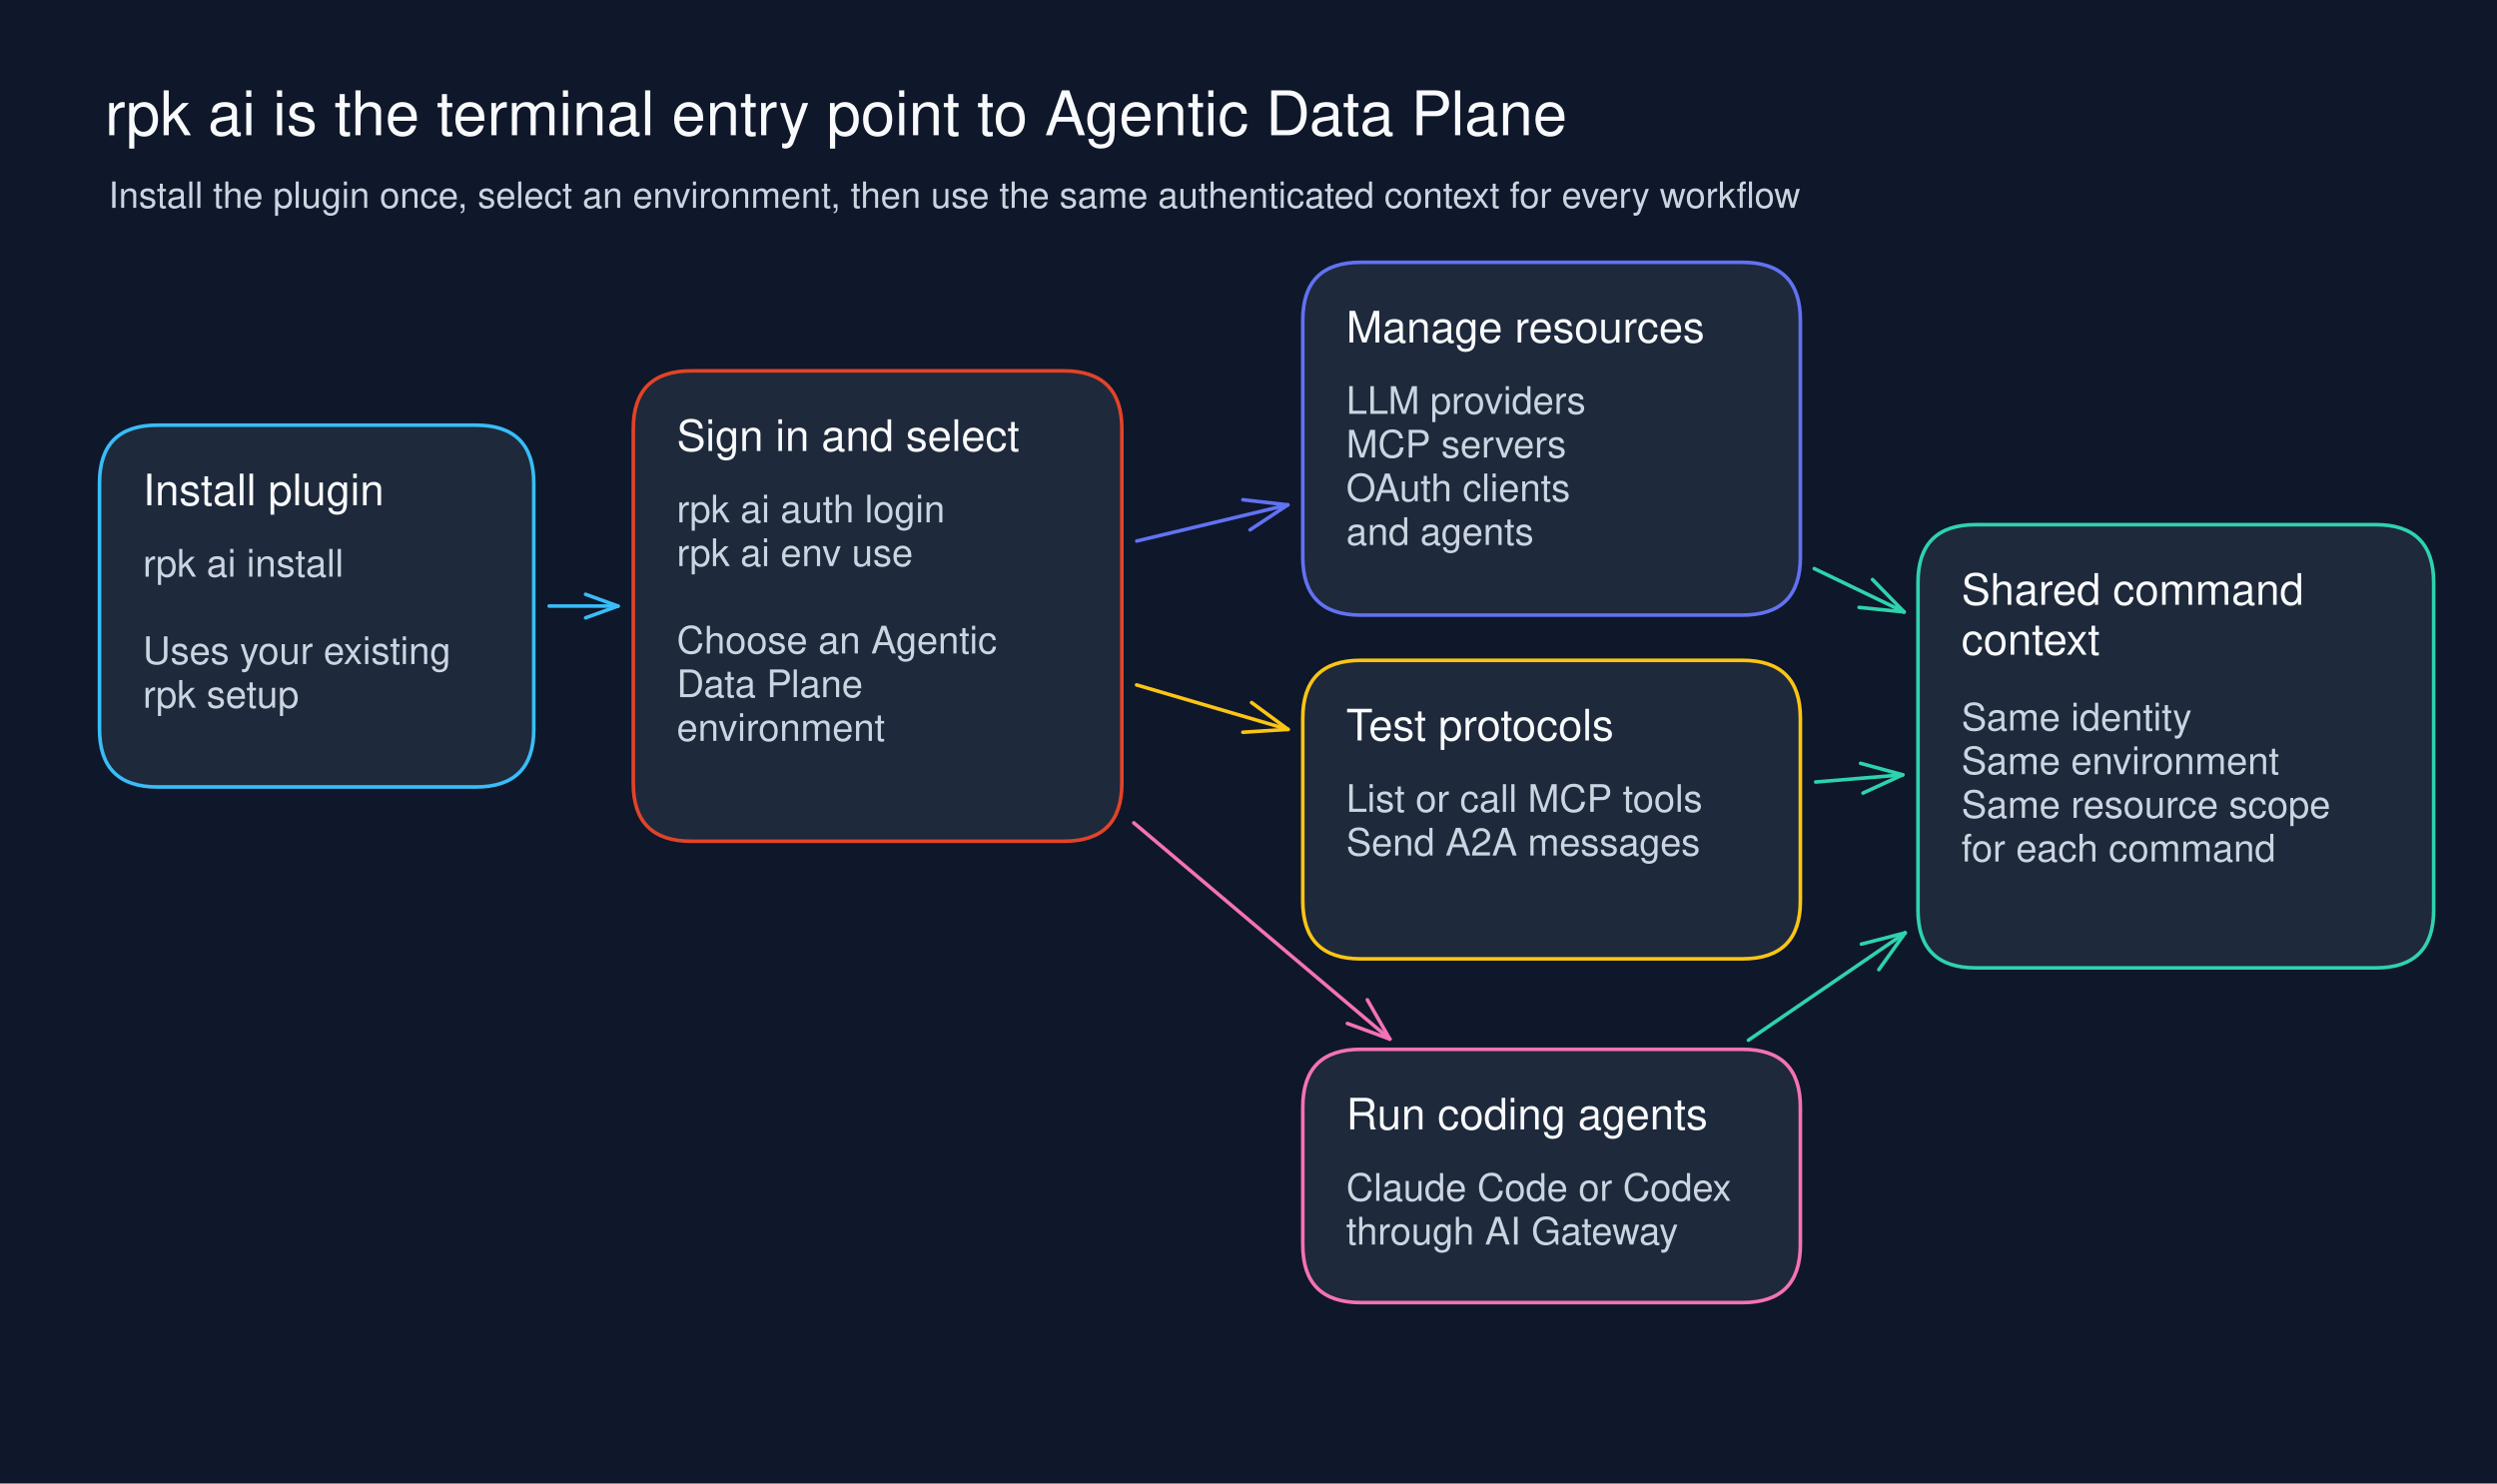
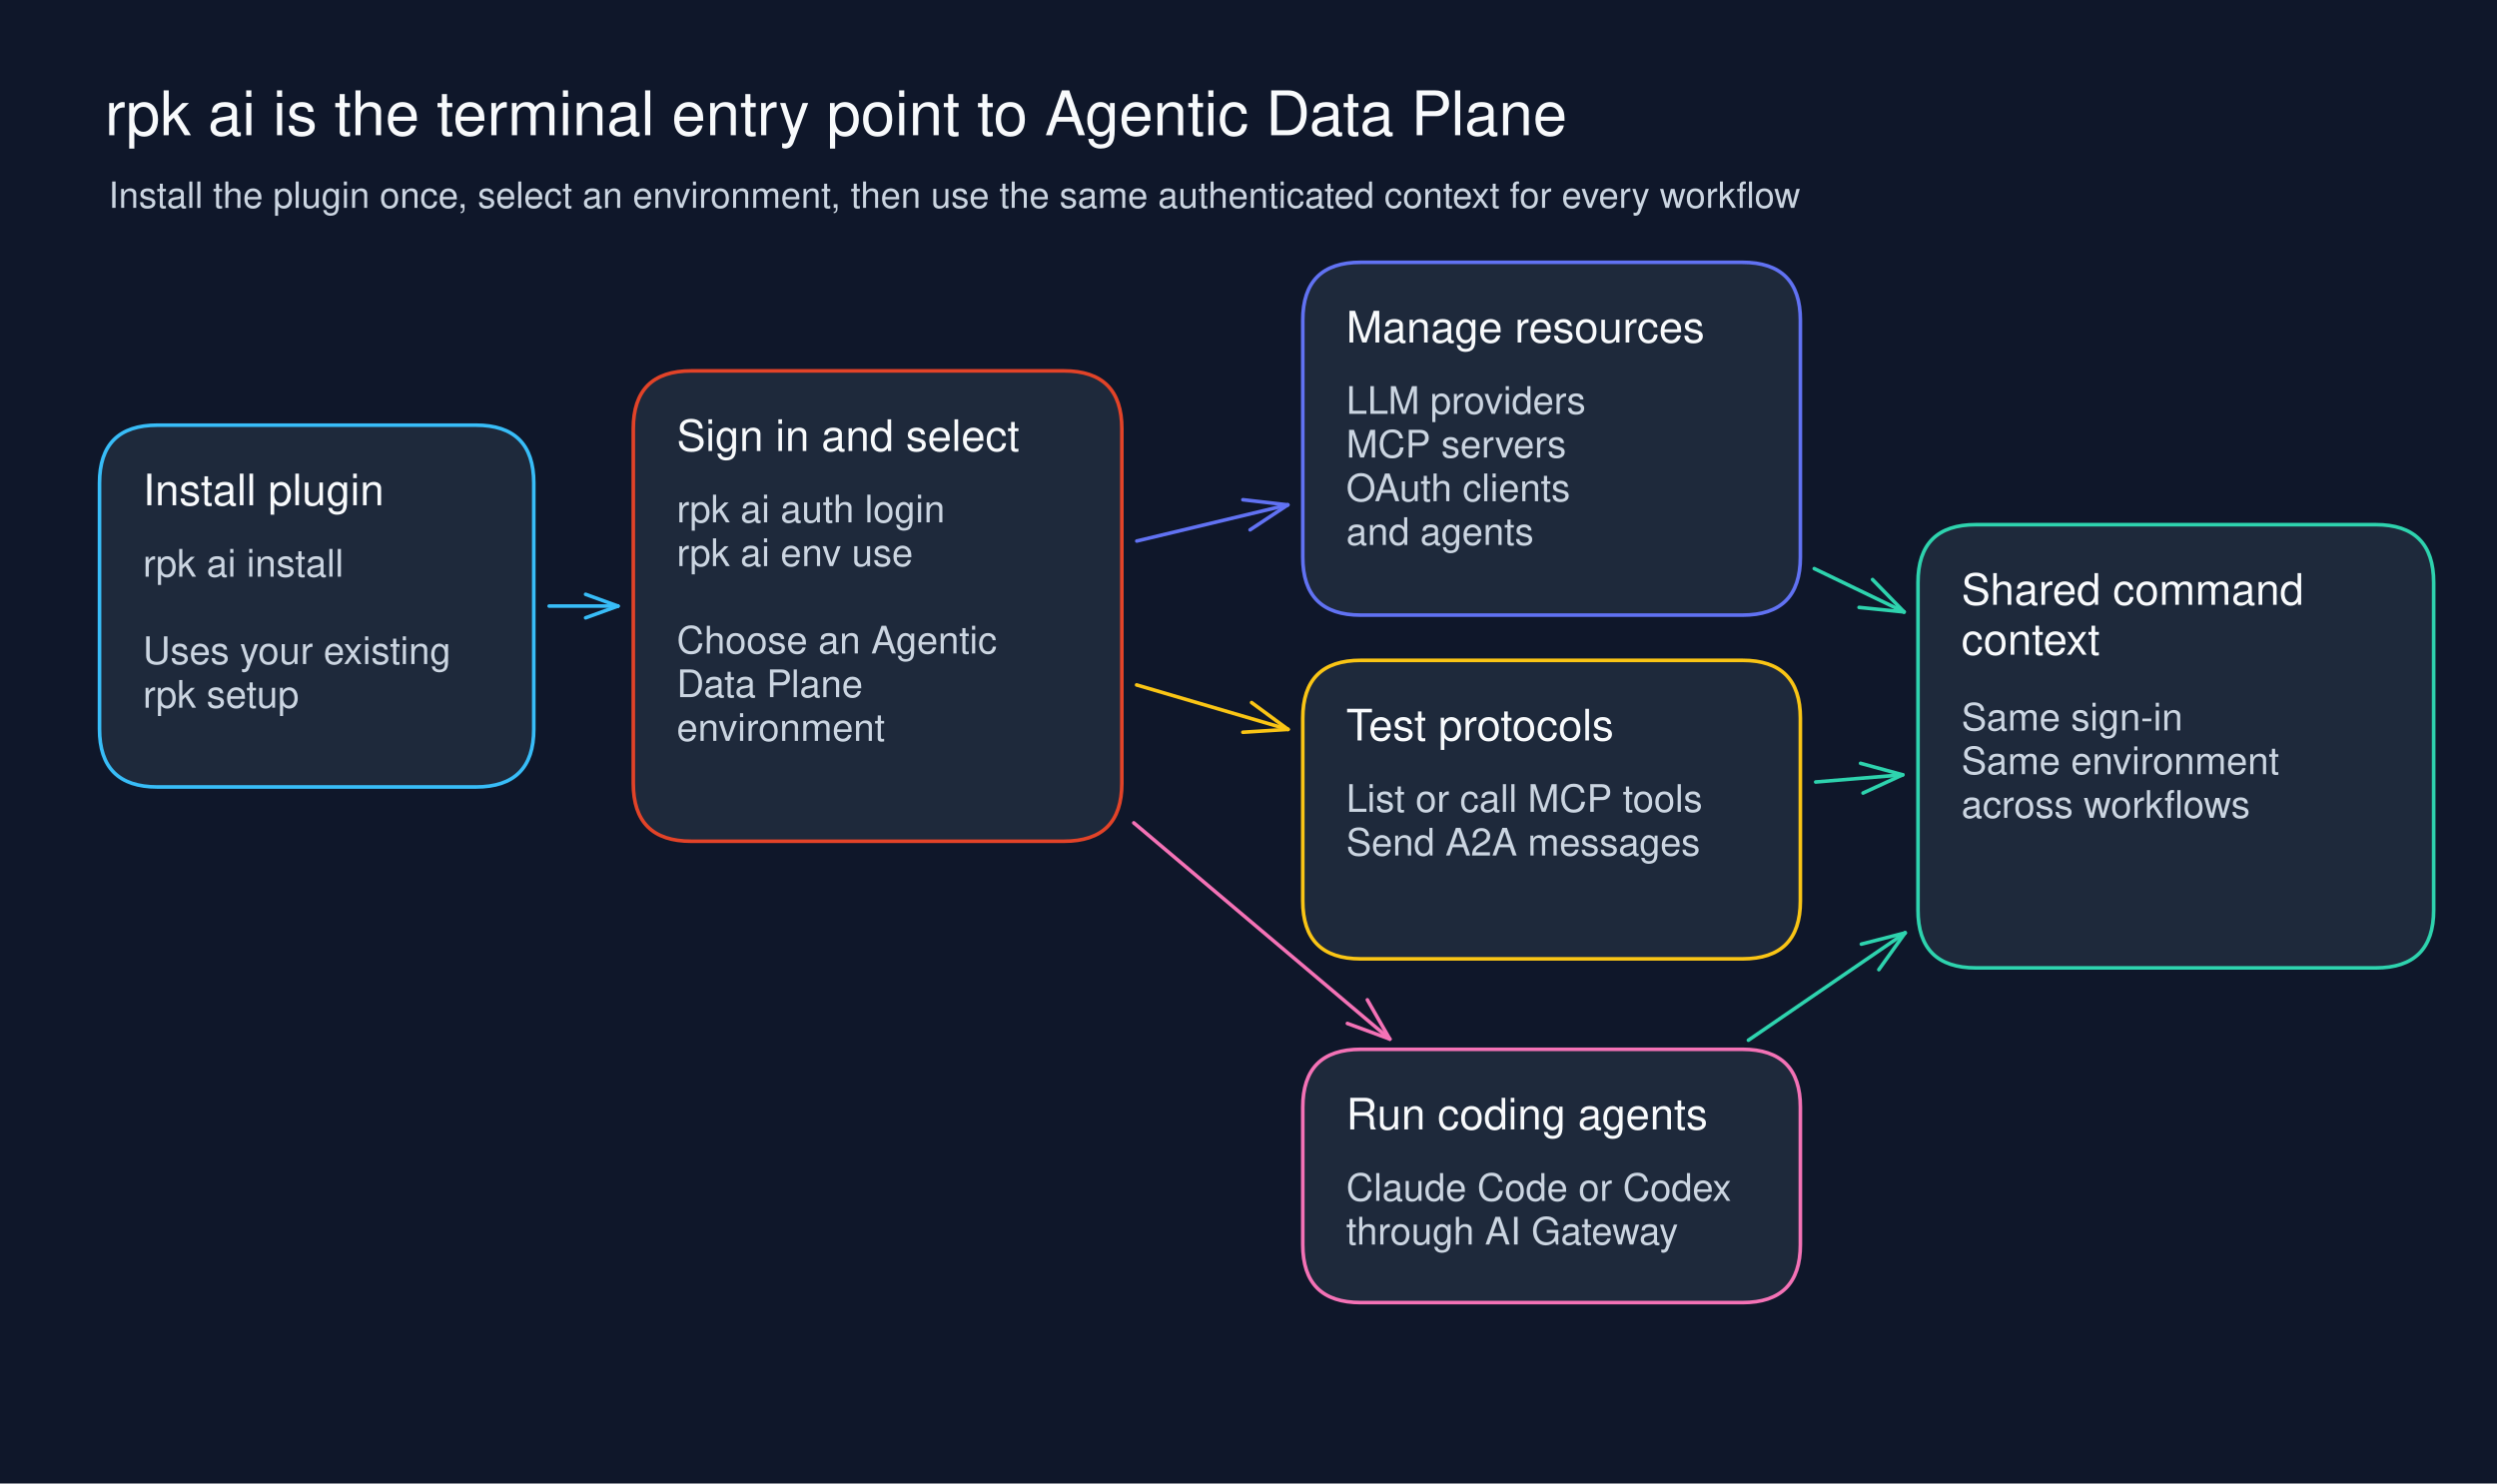
<svg xmlns="http://www.w3.org/2000/svg" version="1.1" viewBox="0 0 1380 820" width="1380" height="820">
  <defs>
    <style class="style-fonts">
      </style>
  </defs>
  <rect x="0" y="0" width="1380" height="820" fill="#0f172a" />
  <g stroke-linecap="round" transform="translate(10 10) rotate(0 680 400)">
-     <path d="M32 0 C336.76 0, 641.52 0, 1328 0 C1349.33 0, 1360 10.67, 1360 32 C1360 192.38, 1360 352.77, 1360 768 C1360 789.33, 1349.33 800, 1328 800 C1067.48 800, 806.96 800, 32 800 C10.67 800, 0 789.33, 0 768 C0 563.5, 0 359.01, 0 32 C0 10.67, 10.67 0, 32 0" stroke="none" stroke-width="0" fill="#0f172a" />
-     <path d="M32 0 C335.02 0, 638.04 0, 1328 0 M32 0 C531.08 0, 1030.15 0, 1328 0 M1328 0 C1349.33 0, 1360 10.67, 1360 32 M1328 0 C1349.33 0, 1360 10.67, 1360 32 M1360 32 C1360 222.14, 1360 412.27, 1360 768 M1360 32 C1360 282.76, 1360 533.52, 1360 768 M1360 768 C1360 789.33, 1349.33 800, 1328 800 M1360 768 C1360 789.33, 1349.33 800, 1328 800 M1328 800 C1019.44 800, 710.87 800, 32 800 M1328 800 C973.02 800, 618.04 800, 32 800 M32 800 C10.67 800, 0 789.33, 0 768 M32 800 C10.67 800, 0 789.33, 0 768 M0 768 C0 517.46, 0 266.93, 0 32 M0 768 C0 523.59, 0 279.18, 0 32 M0 32 C0 10.67, 10.67 0, 32 0 M0 32 C0 10.67, 10.67 0, 32 0" stroke="#0f172a" stroke-width="1" fill="none" />
+     <path d="M32 0 C338.62 0, 645.24 0, 1328 0 C1349.33 0, 1360 10.67, 1360 32 C1360 221.14, 1360 410.28, 1360 768 C1360 789.33, 1349.33 800, 1328 800 C1052.75 800, 777.49 800, 32 800 C10.67 800, 0 789.33, 0 768 C0 554.34, 0 340.68, 0 32 C0 10.67, 10.67 0, 32 0" stroke="none" stroke-width="0" fill="#0f172a" />
+     <path d="M32 0 C391.57 0, 751.14 0, 1328 0 M32 0 C470.14 0, 908.28 0, 1328 0 M1328 0 C1349.33 0, 1360 10.67, 1360 32 M1328 0 C1349.33 0, 1360 10.67, 1360 32 M1360 32 C1360 282.48, 1360 532.96, 1360 768 M1360 32 C1360 205.14, 1360 378.29, 1360 768 M1360 768 C1360 789.33, 1349.33 800, 1328 800 M1360 768 C1360 789.33, 1349.33 800, 1328 800 M1328 800 C855.55 800, 383.09 800, 32 800 M1328 800 C856.84 800, 385.68 800, 32 800 M32 800 C10.67 800, 0 789.33, 0 768 M32 800 C10.67 800, 0 789.33, 0 768 M0 768 C0 597.48, 0 426.96, 0 32 M0 768 C0 561.87, 0 355.73, 0 32 M0 32 C0 10.67, 10.67 0, 32 0 M0 32 C0 10.67, 10.67 0, 32 0" stroke="#0f172a" stroke-width="1" fill="none" />
  </g>
  <g stroke-linecap="round" transform="translate(55 235) rotate(0 120 100)">
-     <path d="M32 0 C68.61 0, 105.23 0, 208 0 C229.33 0, 240 10.67, 240 32 C240 59.22, 240 86.44, 240 168 C240 189.33, 229.33 200, 208 200 C164.45 200, 120.9 200, 32 200 C10.67 200, 0 189.33, 0 168 C0 138.25, 0 108.49, 0 32 C0 10.67, 10.67 0, 32 0" stroke="none" stroke-width="0" fill="#1e293b" />
-     <path d="M32 0 C84.41 0, 136.83 0, 208 0 M32 0 C76.08 0, 120.17 0, 208 0 M208 0 C229.33 0, 240 10.67, 240 32 M208 0 C229.33 0, 240 10.67, 240 32 M240 32 C240 68.37, 240 104.74, 240 168 M240 32 C240 78.5, 240 125, 240 168 M240 168 C240 189.33, 229.33 200, 208 200 M240 168 C240 189.33, 229.33 200, 208 200 M208 200 C140.6 200, 73.21 200, 32 200 M208 200 C147.61 200, 87.22 200, 32 200 M32 200 C10.67 200, 0 189.33, 0 168 M32 200 C10.67 200, 0 189.33, 0 168 M0 168 C0 124.8, 0 81.6, 0 32 M0 168 C0 128.64, 0 89.27, 0 32 M0 32 C0 10.67, 10.67 0, 32 0 M0 32 C0 10.67, 10.67 0, 32 0" stroke="#38bdf8" stroke-width="2" fill="none" />
+     <path d="M32 0 C84.7 0, 137.39 0, 208 0 C229.33 0, 240 10.67, 240 32 C240 77.82, 240 123.63, 240 168 C240 189.33, 229.33 200, 208 200 C144.63 200, 81.27 200, 32 200 C10.67 200, 0 189.33, 0 168 C0 123.16, 0 78.32, 0 32 C0 10.67, 10.67 0, 32 0" stroke="none" stroke-width="0" fill="#1e293b" />
+     <path d="M32 0 C90.81 0, 149.61 0, 208 0 M32 0 C96.92 0, 161.83 0, 208 0 M208 0 C229.33 0, 240 10.67, 240 32 M208 0 C229.33 0, 240 10.67, 240 32 M240 32 C240 76.28, 240 120.56, 240 168 M240 32 C240 69.22, 240 106.45, 240 168 M240 168 C240 189.33, 229.33 200, 208 200 M240 168 C240 189.33, 229.33 200, 208 200 M208 200 C153.85 200, 99.71 200, 32 200 M208 200 C168.68 200, 129.37 200, 32 200 M32 200 C10.67 200, 0 189.33, 0 168 M32 200 C10.67 200, 0 189.33, 0 168 M0 168 C0 138.15, 0 108.3, 0 32 M0 168 C0 139.59, 0 111.19, 0 32 M0 32 C0 10.67, 10.67 0, 32 0 M0 32 C0 10.67, 10.67 0, 32 0" stroke="#38bdf8" stroke-width="2" fill="none" />
  </g>
  <g stroke-linecap="round" transform="translate(350 205) rotate(0 135 130)">
-     <path d="M32 0 C90.56 0, 149.13 0, 238 0 C259.33 0, 270 10.67, 270 32 C270 71.81, 270 111.63, 270 228 C270 249.33, 259.33 260, 238 260 C155.91 260, 73.82 260, 32 260 C10.67 260, 0 249.33, 0 228 C0 153.54, 0 79.08, 0 32 C0 10.67, 10.67 0, 32 0" stroke="none" stroke-width="0" fill="#1e293b" />
-     <path d="M32 0 C79.24 0, 126.49 0, 238 0 M32 0 C81.42 0, 130.85 0, 238 0 M238 0 C259.33 0, 270 10.67, 270 32 M238 0 C259.33 0, 270 10.67, 270 32 M270 32 C270 108.25, 270 184.51, 270 228 M270 32 C270 76.67, 270 121.34, 270 228 M270 228 C270 249.33, 259.33 260, 238 260 M270 228 C270 249.33, 259.33 260, 238 260 M238 260 C173.2 260, 108.39 260, 32 260 M238 260 C157.75 260, 77.5 260, 32 260 M32 260 C10.67 260, 0 249.33, 0 228 M32 260 C10.67 260, 0 249.33, 0 228 M0 228 C0 177.84, 0 127.68, 0 32 M0 228 C0 165.7, 0 103.4, 0 32 M0 32 C0 10.67, 10.67 0, 32 0 M0 32 C0 10.67, 10.67 0, 32 0" stroke="#e24328" stroke-width="2" fill="none" />
+     <path d="M32 0 C89.22 0, 146.43 0, 238 0 C259.33 0, 270 10.67, 270 32 C270 86.22, 270 140.43, 270 228 C270 249.33, 259.33 260, 238 260 C180 260, 122.01 260, 32 260 C10.67 260, 0 249.33, 0 228 C0 185.03, 0 142.05, 0 32 C0 10.67, 10.67 0, 32 0" stroke="none" stroke-width="0" fill="#1e293b" />
+     <path d="M32 0 C92.63 0, 153.25 0, 238 0 M32 0 C90.72 0, 149.43 0, 238 0 M238 0 C259.33 0, 270 10.67, 270 32 M238 0 C259.33 0, 270 10.67, 270 32 M270 32 C270 106.44, 270 180.88, 270 228 M270 32 C270 99.58, 270 167.16, 270 228 M270 228 C270 249.33, 259.33 260, 238 260 M270 228 C270 249.33, 259.33 260, 238 260 M238 260 C157 260, 76 260, 32 260 M238 260 C189.56 260, 141.12 260, 32 260 M32 260 C10.67 260, 0 249.33, 0 228 M32 260 C10.67 260, 0 249.33, 0 228 M0 228 C0 158.23, 0 88.46, 0 32 M0 228 C0 162.18, 0 96.36, 0 32 M0 32 C0 10.67, 10.67 0, 32 0 M0 32 C0 10.67, 10.67 0, 32 0" stroke="#e24328" stroke-width="2" fill="none" />
  </g>
  <g stroke-linecap="round" transform="translate(720 145) rotate(0 137.5 97.5)">
-     <path d="M32 0 C101.98 0, 171.97 0, 243 0 C264.33 0, 275 10.67, 275 32 C275 81.96, 275 131.93, 275 163 C275 184.33, 264.33 195, 243 195 C162.85 195, 82.71 195, 32 195 C10.67 195, 0 184.33, 0 163 C0 120.96, 0 78.93, 0 32 C0 10.67, 10.67 0, 32 0" stroke="none" stroke-width="0" fill="#1e293b" />
-     <path d="M32 0 C91.25 0, 150.5 0, 243 0 M32 0 C75.76 0, 119.51 0, 243 0 M243 0 C264.33 0, 275 10.67, 275 32 M243 0 C264.33 0, 275 10.67, 275 32 M275 32 C275 65.07, 275 98.14, 275 163 M275 32 C275 64.85, 275 97.71, 275 163 M275 163 C275 184.33, 264.33 195, 243 195 M275 163 C275 184.33, 264.33 195, 243 195 M243 195 C175.69 195, 108.38 195, 32 195 M243 195 C175.79 195, 108.58 195, 32 195 M32 195 C10.67 195, 0 184.33, 0 163 M32 195 C10.67 195, 0 184.33, 0 163 M0 163 C0 114.78, 0 66.56, 0 32 M0 163 C0 116.69, 0 70.38, 0 32 M0 32 C0 10.67, 10.67 0, 32 0 M0 32 C0 10.67, 10.67 0, 32 0" stroke="#6172f3" stroke-width="2" fill="none" />
+     <path d="M32 0 C95.93 0, 159.86 0, 243 0 C264.33 0, 275 10.67, 275 32 C275 61.68, 275 91.36, 275 163 C275 184.33, 264.33 195, 243 195 C175.55 195, 108.11 195, 32 195 C10.67 195, 0 184.33, 0 163 C0 125.38, 0 87.77, 0 32 C0 10.67, 10.67 0, 32 0" stroke="none" stroke-width="0" fill="#1e293b" />
+     <path d="M32 0 C94.67 0, 157.34 0, 243 0 M32 0 C75.42 0, 118.83 0, 243 0 M243 0 C264.33 0, 275 10.67, 275 32 M243 0 C264.33 0, 275 10.67, 275 32 M275 32 C275 81.31, 275 130.63, 275 163 M275 32 C275 64.26, 275 96.51, 275 163 M275 163 C275 184.33, 264.33 195, 243 195 M275 163 C275 184.33, 264.33 195, 243 195 M243 195 C181.39 195, 119.77 195, 32 195 M243 195 C195.27 195, 147.53 195, 32 195 M32 195 C10.67 195, 0 184.33, 0 163 M32 195 C10.67 195, 0 184.33, 0 163 M0 163 C0 113.15, 0 63.3, 0 32 M0 163 C0 113.67, 0 64.34, 0 32 M0 32 C0 10.67, 10.67 0, 32 0 M0 32 C0 10.67, 10.67 0, 32 0" stroke="#6172f3" stroke-width="2" fill="none" />
  </g>
  <g stroke-linecap="round" transform="translate(720 365) rotate(0 137.5 82.5)">
-     <path d="M32 0 C101.78 0, 171.55 0, 243 0 C264.33 0, 275 10.67, 275 32 C275 56.17, 275 80.35, 275 133 C275 154.33, 264.33 165, 243 165 C183.97 165, 124.94 165, 32 165 C10.67 165, 0 154.33, 0 133 C0 107.29, 0 81.58, 0 32 C0 10.67, 10.67 0, 32 0" stroke="none" stroke-width="0" fill="#1e293b" />
-     <path d="M32 0 C101.53 0, 171.07 0, 243 0 M32 0 C105.87 0, 179.74 0, 243 0 M243 0 C264.33 0, 275 10.67, 275 32 M243 0 C264.33 0, 275 10.67, 275 32 M275 32 C275 60.49, 275 88.97, 275 133 M275 32 C275 64.37, 275 96.75, 275 133 M275 133 C275 154.33, 264.33 165, 243 165 M275 133 C275 154.33, 264.33 165, 243 165 M243 165 C162.01 165, 81.02 165, 32 165 M243 165 C185.54 165, 128.09 165, 32 165 M32 165 C10.67 165, 0 154.33, 0 133 M32 165 C10.67 165, 0 154.33, 0 133 M0 133 C0 100.3, 0 67.6, 0 32 M0 133 C0 93.85, 0 54.71, 0 32 M0 32 C0 10.67, 10.67 0, 32 0 M0 32 C0 10.67, 10.67 0, 32 0" stroke="#fac515" stroke-width="2" fill="none" />
+     <path d="M32 0 C93.95 0, 155.89 0, 243 0 C264.33 0, 275 10.67, 275 32 C275 68.68, 275 105.36, 275 133 C275 154.33, 264.33 165, 243 165 C196.83 165, 150.65 165, 32 165 C10.67 165, 0 154.33, 0 133 C0 112.54, 0 92.09, 0 32 C0 10.67, 10.67 0, 32 0" stroke="none" stroke-width="0" fill="#1e293b" />
+     <path d="M32 0 C75.72 0, 119.45 0, 243 0 M32 0 C98.47 0, 164.93 0, 243 0 M243 0 C264.33 0, 275 10.67, 275 32 M243 0 C264.33 0, 275 10.67, 275 32 M275 32 C275 70.45, 275 108.9, 275 133 M275 32 C275 64.33, 275 96.66, 275 133 M275 133 C275 154.33, 264.33 165, 243 165 M275 133 C275 154.33, 264.33 165, 243 165 M243 165 C165.31 165, 87.62 165, 32 165 M243 165 C174.82 165, 106.64 165, 32 165 M32 165 C10.67 165, 0 154.33, 0 133 M32 165 C10.67 165, 0 154.33, 0 133 M0 133 C0 107.15, 0 81.29, 0 32 M0 133 C0 112.64, 0 92.29, 0 32 M0 32 C0 10.67, 10.67 0, 32 0 M0 32 C0 10.67, 10.67 0, 32 0" stroke="#fac515" stroke-width="2" fill="none" />
  </g>
  <g stroke-linecap="round" transform="translate(720 580) rotate(0 137.5 70)">
-     <path d="M32 0 C101.9 0, 171.8 0, 243 0 C264.33 0, 275 10.67, 275 32 C275 48.46, 275 64.91, 275 108 C275 129.33, 264.33 140, 243 140 C189.05 140, 135.09 140, 32 140 C10.67 140, 0 129.33, 0 108 C0 87.6, 0 67.2, 0 32 C0 10.67, 10.67 0, 32 0" stroke="none" stroke-width="0" fill="#1e293b" />
-     <path d="M32 0 C100.08 0, 168.15 0, 243 0 M32 0 C111.92 0, 191.84 0, 243 0 M243 0 C264.33 0, 275 10.67, 275 32 M243 0 C264.33 0, 275 10.67, 275 32 M275 32 C275 49.49, 275 66.99, 275 108 M275 32 C275 50.51, 275 69.02, 275 108 M275 108 C275 129.33, 264.33 140, 243 140 M275 108 C275 129.33, 264.33 140, 243 140 M243 140 C179.82 140, 116.64 140, 32 140 M243 140 C180.76 140, 118.52 140, 32 140 M32 140 C10.67 140, 0 129.33, 0 108 M32 140 C10.67 140, 0 129.33, 0 108 M0 108 C0 79.42, 0 50.84, 0 32 M0 108 C0 82.17, 0 56.33, 0 32 M0 32 C0 10.67, 10.67 0, 32 0 M0 32 C0 10.67, 10.67 0, 32 0" stroke="#f472b6" stroke-width="2" fill="none" />
+     <path d="M32 0 C84.33 0, 136.66 0, 243 0 C264.33 0, 275 10.67, 275 32 C275 54.16, 275 76.31, 275 108 C275 129.33, 264.33 140, 243 140 C187.39 140, 131.78 140, 32 140 C10.67 140, 0 129.33, 0 108 C0 82.16, 0 56.33, 0 32 C0 10.67, 10.67 0, 32 0" stroke="none" stroke-width="0" fill="#1e293b" />
+     <path d="M32 0 C86.79 0, 141.57 0, 243 0 M32 0 C87.96 0, 143.93 0, 243 0 M243 0 C264.33 0, 275 10.67, 275 32 M243 0 C264.33 0, 275 10.67, 275 32 M275 32 C275 50.85, 275 69.7, 275 108 M275 32 C275 54.12, 275 76.24, 275 108 M275 108 C275 129.33, 264.33 140, 243 140 M275 108 C275 129.33, 264.33 140, 243 140 M243 140 C198.47 140, 153.95 140, 32 140 M243 140 C164.8 140, 86.61 140, 32 140 M32 140 C10.67 140, 0 129.33, 0 108 M32 140 C10.67 140, 0 129.33, 0 108 M0 108 C0 80.78, 0 53.56, 0 32 M0 108 C0 85.23, 0 62.46, 0 32 M0 32 C0 10.67, 10.67 0, 32 0 M0 32 C0 10.67, 10.67 0, 32 0" stroke="#f472b6" stroke-width="2" fill="none" />
  </g>
  <g stroke-linecap="round" transform="translate(1060 290) rotate(0 142.5 122.5)">
-     <path d="M32 0 C100.8 0, 169.6 0, 253 0 C274.33 0, 285 10.67, 285 32 C285 91.08, 285 150.16, 285 213 C285 234.33, 274.33 245, 253 245 C175.58 245, 98.16 245, 32 245 C10.67 245, 0 234.33, 0 213 C0 163.46, 0 113.93, 0 32 C0 10.67, 10.67 0, 32 0" stroke="none" stroke-width="0" fill="#1e293b" />
-     <path d="M32 0 C94.9 0, 157.81 0, 253 0 M32 0 C109.59 0, 187.17 0, 253 0 M253 0 C274.33 0, 285 10.67, 285 32 M253 0 C274.33 0, 285 10.67, 285 32 M285 32 C285 100.98, 285 169.96, 285 213 M285 32 C285 88.76, 285 145.52, 285 213 M285 213 C285 234.33, 274.33 245, 253 245 M285 213 C285 234.33, 274.33 245, 253 245 M253 245 C197.32 245, 141.64 245, 32 245 M253 245 C184.95 245, 116.9 245, 32 245 M32 245 C10.67 245, 0 234.33, 0 213 M32 245 C10.67 245, 0 234.33, 0 213 M0 213 C0 144.02, 0 75.04, 0 32 M0 213 C0 167.9, 0 122.8, 0 32 M0 32 C0 10.67, 10.67 0, 32 0 M0 32 C0 10.67, 10.67 0, 32 0" stroke="#2ed3ae" stroke-width="2" fill="none" />
+     <path d="M32 0 C89.78 0, 147.55 0, 253 0 C274.33 0, 285 10.67, 285 32 C285 73.99, 285 115.98, 285 213 C285 234.33, 274.33 245, 253 245 C173.39 245, 93.78 245, 32 245 C10.67 245, 0 234.33, 0 213 C0 175.11, 0 137.22, 0 32 C0 10.67, 10.67 0, 32 0" stroke="none" stroke-width="0" fill="#1e293b" />
+     <path d="M32 0 C100.32 0, 168.65 0, 253 0 M32 0 C104.75 0, 177.51 0, 253 0 M253 0 C274.33 0, 285 10.67, 285 32 M253 0 C274.33 0, 285 10.67, 285 32 M285 32 C285 85.31, 285 138.63, 285 213 M285 32 C285 80.17, 285 128.35, 285 213 M285 213 C285 234.33, 274.33 245, 253 245 M285 213 C285 234.33, 274.33 245, 253 245 M253 245 C192.31 245, 131.62 245, 32 245 M253 245 C173.12 245, 93.23 245, 32 245 M32 245 C10.67 245, 0 234.33, 0 213 M32 245 C10.67 245, 0 234.33, 0 213 M0 213 C0 154.09, 0 95.19, 0 32 M0 213 C0 165, 0 117, 0 32 M0 32 C0 10.67, 10.67 0, 32 0 M0 32 C0 10.67, 10.67 0, 32 0" stroke="#2ed3ae" stroke-width="2" fill="none" />
  </g>
  <g stroke-linecap="round">
    <g transform="translate(303.5 335) rotate(0 19 0)">
-       <path d="M0 0 C14.63 0, 29.27 0, 38 0 M0 0 C9.5 0, 19 0, 38 0" stroke="#38bdf8" stroke-width="2" fill="none" />
+       <path d="M0 0 C12.85 0, 25.69 0, 38 0 M0 0 C14.95 0, 29.89 0, 38 0" stroke="#38bdf8" stroke-width="2" fill="none" />
    </g>
    <g transform="translate(303.5 335) rotate(0 19 0)">
-       <path d="M20.15 6.5 C27.02 4, 33.9 1.49, 38 0 M20.15 6.5 C24.61 4.87, 29.07 3.25, 38 0" stroke="#38bdf8" stroke-width="2" fill="none" />
+       <path d="M20.15 6.5 C26.18 4.3, 32.22 2.1, 38 0 M20.15 6.5 C27.17 3.94, 34.19 1.39, 38 0" stroke="#38bdf8" stroke-width="2" fill="none" />
    </g>
    <g transform="translate(303.5 335) rotate(0 19 0)">
-       <path d="M20.15 -6.5 C27.02 -4, 33.9 -1.49, 38 0 M20.15 -6.5 C24.61 -4.87, 29.07 -3.25, 38 0" stroke="#38bdf8" stroke-width="2" fill="none" />
+       <path d="M20.15 -6.5 C26.18 -4.3, 32.22 -2.1, 38 0 M20.15 -6.5 C27.17 -3.94, 34.19 -1.39, 38 0" stroke="#38bdf8" stroke-width="2" fill="none" />
    </g>
  </g>
  <mask />
  <g stroke-linecap="round">
    <g transform="translate(628.2642 299.0485) rotate(0 41.7358 -9.988086)">
-       <path d="M0 0 C20.91 -5, 41.81 -10.01, 83.47 -19.98 M0 0 C27.71 -6.63, 55.42 -13.26, 83.47 -19.98" stroke="#6172f3" stroke-width="2" fill="none" />
+       <path d="M0 0 C30.79 -7.37, 61.58 -14.74, 83.47 -19.98 M0 0 C28.42 -6.8, 56.85 -13.6, 83.47 -19.98" stroke="#6172f3" stroke-width="2" fill="none" />
    </g>
    <g transform="translate(628.2642 299.0485) rotate(0 41.7358 -9.988086)">
-       <path d="M62.61 -6.19 C67.84 -9.65, 73.06 -13.1, 83.47 -19.98 M62.61 -6.19 C69.54 -10.77, 76.46 -15.34, 83.47 -19.98" stroke="#6172f3" stroke-width="2" fill="none" />
+       <path d="M62.61 -6.19 C70.31 -11.28, 78 -16.36, 83.47 -19.98 M62.61 -6.19 C69.72 -10.89, 76.82 -15.58, 83.47 -19.98" stroke="#6172f3" stroke-width="2" fill="none" />
    </g>
    <g transform="translate(628.2642 299.0485) rotate(0 41.7358 -9.988086)">
-       <path d="M58.63 -22.82 C64.86 -22.11, 71.08 -21.4, 83.47 -19.98 M58.63 -22.82 C66.88 -21.88, 75.12 -20.93, 83.47 -19.98" stroke="#6172f3" stroke-width="2" fill="none" />
+       <path d="M58.63 -22.82 C67.8 -21.77, 76.96 -20.72, 83.47 -19.98 M58.63 -22.82 C67.09 -21.85, 75.55 -20.88, 83.47 -19.98" stroke="#6172f3" stroke-width="2" fill="none" />
    </g>
  </g>
  <mask />
  <g stroke-linecap="round">
    <g transform="translate(628.1584 378.5847) rotate(0 41.84165 12.28775)">
-       <path d="M0 0 C20.08 5.9, 40.15 11.79, 83.68 24.58 M0 0 C32.41 9.52, 64.81 19.03, 83.68 24.58" stroke="#fac515" stroke-width="2" fill="none" />
+       <path d="M0 0 C23.85 7, 47.7 14.01, 83.68 24.58 M0 0 C17.72 5.21, 35.45 10.41, 83.68 24.58" stroke="#fac515" stroke-width="2" fill="none" />
    </g>
    <g transform="translate(628.1584 378.5847) rotate(0 41.84165 12.28775)">
-       <path d="M58.73 26.16 C64.72 25.78, 70.71 25.4, 83.68 24.58 M58.73 26.16 C68.4 25.55, 78.06 24.93, 83.68 24.58" stroke="#fac515" stroke-width="2" fill="none" />
+       <path d="M58.73 26.16 C65.84 25.71, 72.96 25.26, 83.68 24.58 M58.73 26.16 C64.02 25.82, 69.3 25.49, 83.68 24.58" stroke="#fac515" stroke-width="2" fill="none" />
    </g>
    <g transform="translate(628.1584 378.5847) rotate(0 41.84165 12.28775)">
-       <path d="M63.55 9.75 C68.38 13.31, 73.21 16.86, 83.68 24.58 M63.55 9.75 C71.35 15.49, 79.14 21.23, 83.68 24.58" stroke="#fac515" stroke-width="2" fill="none" />
+       <path d="M63.55 9.75 C69.29 13.98, 75.03 18.2, 83.68 24.58 M63.55 9.75 C67.82 12.89, 72.08 16.03, 83.68 24.58" stroke="#fac515" stroke-width="2" fill="none" />
    </g>
  </g>
  <mask />
  <g stroke-linecap="round">
    <g transform="translate(626.6086 454.8268) rotate(0 70.75247 59.75376)">
-       <path d="M0 0 C29.34 24.78, 58.69 49.56, 141.5 119.51 M0 0 C44.84 37.87, 89.68 75.73, 141.5 119.51" stroke="#f472b6" stroke-width="2" fill="none" />
+       <path d="M0 0 C29.12 24.59, 58.23 49.18, 141.5 119.51 M0 0 C42.26 35.69, 84.51 71.37, 141.5 119.51" stroke="#f472b6" stroke-width="2" fill="none" />
    </g>
    <g transform="translate(626.6086 454.8268) rotate(0 70.75247 59.75376)">
-       <path d="M118.04 110.88 C122.91 112.67, 127.77 114.46, 141.5 119.51 M118.04 110.88 C125.48 113.62, 132.91 116.35, 141.5 119.51" stroke="#f472b6" stroke-width="2" fill="none" />
+       <path d="M118.04 110.88 C122.87 112.66, 127.7 114.43, 141.5 119.51 M118.04 110.88 C125.05 113.46, 132.05 116.03, 141.5 119.51" stroke="#f472b6" stroke-width="2" fill="none" />
    </g>
    <g transform="translate(626.6086 454.8268) rotate(0 70.75247 59.75376)">
-       <path d="M129.07 97.82 C131.65 102.32, 134.23 106.81, 141.5 119.51 M129.07 97.82 C133.01 104.69, 136.95 111.56, 141.5 119.51" stroke="#f472b6" stroke-width="2" fill="none" />
+       <path d="M129.07 97.82 C131.63 102.28, 134.19 106.74, 141.5 119.51 M129.07 97.82 C132.79 104.29, 136.5 110.77, 141.5 119.51" stroke="#f472b6" stroke-width="2" fill="none" />
    </g>
  </g>
  <mask />
  <g stroke-linecap="round">
    <g transform="translate(1002.676 314.2897) rotate(0 24.8239 11.97845)">
-       <path d="M0 0 C17.38 8.39, 34.76 16.77, 49.65 23.96 M0 0 C12.7 6.13, 25.4 12.26, 49.65 23.96" stroke="#2ed3ae" stroke-width="2" fill="none" />
+       <path d="M0 0 C15.64 7.55, 31.28 15.09, 49.65 23.96 M0 0 C14.57 7.03, 29.13 14.06, 49.65 23.96" stroke="#2ed3ae" stroke-width="2" fill="none" />
    </g>
    <g transform="translate(1002.676 314.2897) rotate(0 24.8239 11.97845)">
-       <path d="M24.77 21.45 C33.48 22.33, 42.19 23.2, 49.65 23.96 M24.77 21.45 C31.14 22.09, 37.5 22.73, 49.65 23.96" stroke="#2ed3ae" stroke-width="2" fill="none" />
+       <path d="M24.77 21.45 C32.61 22.24, 40.44 23.03, 49.65 23.96 M24.77 21.45 C32.07 22.18, 39.37 22.92, 49.65 23.96" stroke="#2ed3ae" stroke-width="2" fill="none" />
    </g>
    <g transform="translate(1002.676 314.2897) rotate(0 24.8239 11.97845)">
-       <path d="M32.21 6.05 C38.31 12.32, 44.42 18.59, 49.65 23.96 M32.21 6.05 C36.67 10.63, 41.13 15.21, 49.65 23.96" stroke="#2ed3ae" stroke-width="2" fill="none" />
+       <path d="M32.21 6.05 C37.7 11.69, 43.19 17.33, 49.65 23.96 M32.21 6.05 C37.32 11.3, 42.44 16.56, 49.65 23.96" stroke="#2ed3ae" stroke-width="2" fill="none" />
    </g>
  </g>
  <mask />
  <g stroke-linecap="round">
    <g transform="translate(1003.459 432.2433) rotate(0 24.04085 -1.989652)">
-       <path d="M0 0 C18.21 -1.51, 36.42 -3.01, 48.08 -3.98 M0 0 C16.64 -1.38, 33.28 -2.75, 48.08 -3.98" stroke="#2ed3ae" stroke-width="2" fill="none" />
+       <path d="M0 0 C12.75 -1.06, 25.51 -2.11, 48.08 -3.98 M0 0 C15.14 -1.25, 30.27 -2.51, 48.08 -3.98" stroke="#2ed3ae" stroke-width="2" fill="none" />
    </g>
    <g transform="translate(1003.459 432.2433) rotate(0 24.04085 -1.989652)">
-       <path d="M26.17 6.11 C34.47 2.29, 42.77 -1.53, 48.08 -3.98 M26.17 6.11 C33.75 2.62, 41.34 -0.87, 48.08 -3.98" stroke="#2ed3ae" stroke-width="2" fill="none" />
+       <path d="M26.17 6.11 C31.98 3.44, 37.79 0.76, 48.08 -3.98 M26.17 6.11 C33.07 2.94, 39.97 -0.24, 48.08 -3.98" stroke="#2ed3ae" stroke-width="2" fill="none" />
    </g>
    <g transform="translate(1003.459 432.2433) rotate(0 24.04085 -1.989652)">
-       <path d="M24.81 -10.33 C33.62 -7.93, 42.44 -5.52, 48.08 -3.98 M24.81 -10.33 C32.86 -8.13, 40.92 -5.93, 48.08 -3.98" stroke="#2ed3ae" stroke-width="2" fill="none" />
+       <path d="M24.81 -10.33 C30.98 -8.65, 37.15 -6.96, 48.08 -3.98 M24.81 -10.33 C32.14 -8.33, 39.46 -6.33, 48.08 -3.98" stroke="#2ed3ae" stroke-width="2" fill="none" />
    </g>
  </g>
  <mask />
  <g stroke-linecap="round">
    <g transform="translate(966.2738 574.9637) rotate(0 43.31835 -29.6648)">
-       <path d="M0 0 C30.42 -20.83, 60.83 -41.66, 86.64 -59.33 M0 0 C20.73 -14.2, 41.47 -28.4, 86.64 -59.33" stroke="#2ed3ae" stroke-width="2" fill="none" />
+       <path d="M0 0 C28.52 -19.53, 57.04 -39.06, 86.64 -59.33 M0 0 C29.16 -19.97, 58.31 -39.93, 86.64 -59.33" stroke="#2ed3ae" stroke-width="2" fill="none" />
    </g>
    <g transform="translate(966.2738 574.9637) rotate(0 43.31835 -29.6648)">
-       <path d="M72.08 -39 C77.19 -46.14, 82.3 -53.27, 86.64 -59.33 M72.08 -39 C75.57 -43.87, 79.05 -48.73, 86.64 -59.33" stroke="#2ed3ae" stroke-width="2" fill="none" />
+       <path d="M72.08 -39 C76.88 -45.69, 81.67 -52.39, 86.64 -59.33 M72.08 -39 C76.98 -45.84, 81.88 -52.68, 86.64 -59.33" stroke="#2ed3ae" stroke-width="2" fill="none" />
    </g>
    <g transform="translate(966.2738 574.9637) rotate(0 43.31835 -29.6648)">
-       <path d="M62.42 -53.11 C70.92 -55.29, 79.42 -57.48, 86.64 -59.33 M62.42 -53.11 C68.22 -54.6, 74.01 -56.09, 86.64 -59.33" stroke="#2ed3ae" stroke-width="2" fill="none" />
+       <path d="M62.42 -53.11 C70.39 -55.16, 78.37 -57.21, 86.64 -59.33 M62.42 -53.11 C70.57 -55.2, 78.72 -57.3, 86.64 -59.33" stroke="#2ed3ae" stroke-width="2" fill="none" />
    </g>
  </g>
  <mask />
  <g transform="translate(58 46) rotate(0 405.377 19.55)">
    <text x="0" y="28.731" font-family="Helvetica, Segoe UI Emoji" font-size="34px" fill="#f8fafc" text-anchor="start" style="white-space: pre;" direction="ltr" dominant-baseline="alphabetic">rpk ai is the terminal entry point to Agentic Data Plane</text>
  </g>
  <g transform="translate(60 98) rotate(0 469.1553 11.5)">
    <text x="0" y="16.9" font-family="Helvetica, Segoe UI Emoji" font-size="20px" fill="#cbd5e1" text-anchor="start" style="white-space: pre;" direction="ltr" dominant-baseline="alphabetic">Install the plugin once, select an environment, then use the same authenticated context for every workflow</text>
  </g>
  <g transform="translate(79 259) rotate(0 66.70898 13.8)">
    <text x="0" y="20.28" font-family="Helvetica, Segoe UI Emoji" font-size="24px" fill="#f8fafc" text-anchor="start" style="white-space: pre;" direction="ltr" dominant-baseline="alphabetic">Install plugin</text>
  </g>
  <g transform="translate(79 301) rotate(0 85.78418 48.3)">
    <text x="0" y="17.745" font-family="Helvetica, Segoe UI Emoji" font-size="21px" fill="#cbd5e1" text-anchor="start" style="white-space: pre;" direction="ltr" dominant-baseline="alphabetic">rpk ai install</text>
    <text x="0" y="41.895" font-family="Helvetica, Segoe UI Emoji" font-size="21px" fill="#cbd5e1" text-anchor="start" style="white-space: pre;" direction="ltr" dominant-baseline="alphabetic" />
    <text x="0" y="66.045" font-family="Helvetica, Segoe UI Emoji" font-size="21px" fill="#cbd5e1" text-anchor="start" style="white-space: pre;" direction="ltr" dominant-baseline="alphabetic">Uses your existing</text>
    <text x="0" y="90.195" font-family="Helvetica, Segoe UI Emoji" font-size="21px" fill="#cbd5e1" text-anchor="start" style="white-space: pre;" direction="ltr" dominant-baseline="alphabetic">rpk setup</text>
  </g>
  <g transform="translate(374 229) rotate(0 94.72852 13.8)">
    <text x="0" y="20.28" font-family="Helvetica, Segoe UI Emoji" font-size="24px" fill="#f8fafc" text-anchor="start" style="white-space: pre;" direction="ltr" dominant-baseline="alphabetic">Sign in and select</text>
  </g>
  <g transform="translate(374 271) rotate(0 88.72705 72.45)">
    <text x="0" y="17.745" font-family="Helvetica, Segoe UI Emoji" font-size="21px" fill="#cbd5e1" text-anchor="start" style="white-space: pre;" direction="ltr" dominant-baseline="alphabetic">rpk ai auth login</text>
    <text x="0" y="41.895" font-family="Helvetica, Segoe UI Emoji" font-size="21px" fill="#cbd5e1" text-anchor="start" style="white-space: pre;" direction="ltr" dominant-baseline="alphabetic">rpk ai env use</text>
    <text x="0" y="66.045" font-family="Helvetica, Segoe UI Emoji" font-size="21px" fill="#cbd5e1" text-anchor="start" style="white-space: pre;" direction="ltr" dominant-baseline="alphabetic" />
    <text x="0" y="90.195" font-family="Helvetica, Segoe UI Emoji" font-size="21px" fill="#cbd5e1" text-anchor="start" style="white-space: pre;" direction="ltr" dominant-baseline="alphabetic">Choose an Agentic</text>
    <text x="0" y="114.345" font-family="Helvetica, Segoe UI Emoji" font-size="21px" fill="#cbd5e1" text-anchor="start" style="white-space: pre;" direction="ltr" dominant-baseline="alphabetic">Data Plane</text>
    <text x="0" y="138.495" font-family="Helvetica, Segoe UI Emoji" font-size="21px" fill="#cbd5e1" text-anchor="start" style="white-space: pre;" direction="ltr" dominant-baseline="alphabetic">environment</text>
  </g>
  <g transform="translate(744 169) rotate(0 99.38672 13.8)">
    <text x="0" y="20.28" font-family="Helvetica, Segoe UI Emoji" font-size="24px" fill="#f8fafc" text-anchor="start" style="white-space: pre;" direction="ltr" dominant-baseline="alphabetic">Manage resources</text>
  </g>
  <g transform="translate(744 211) rotate(0 66.52734 48.3)">
    <text x="0" y="17.745" font-family="Helvetica, Segoe UI Emoji" font-size="21px" fill="#cbd5e1" text-anchor="start" style="white-space: pre;" direction="ltr" dominant-baseline="alphabetic">LLM providers</text>
    <text x="0" y="41.895" font-family="Helvetica, Segoe UI Emoji" font-size="21px" fill="#cbd5e1" text-anchor="start" style="white-space: pre;" direction="ltr" dominant-baseline="alphabetic">MCP servers</text>
    <text x="0" y="66.045" font-family="Helvetica, Segoe UI Emoji" font-size="21px" fill="#cbd5e1" text-anchor="start" style="white-space: pre;" direction="ltr" dominant-baseline="alphabetic">OAuth clients</text>
    <text x="0" y="90.195" font-family="Helvetica, Segoe UI Emoji" font-size="21px" fill="#cbd5e1" text-anchor="start" style="white-space: pre;" direction="ltr" dominant-baseline="alphabetic">and agents</text>
  </g>
  <g transform="translate(744 389) rotate(0 74.0332 13.8)">
    <text x="0" y="20.28" font-family="Helvetica, Segoe UI Emoji" font-size="24px" fill="#f8fafc" text-anchor="start" style="white-space: pre;" direction="ltr" dominant-baseline="alphabetic">Test protocols</text>
  </g>
  <g transform="translate(744 431) rotate(0 98.61182 24.15)">
    <text x="0" y="17.745" font-family="Helvetica, Segoe UI Emoji" font-size="21px" fill="#cbd5e1" text-anchor="start" style="white-space: pre;" direction="ltr" dominant-baseline="alphabetic">List or call MCP tools</text>
    <text x="0" y="41.895" font-family="Helvetica, Segoe UI Emoji" font-size="21px" fill="#cbd5e1" text-anchor="start" style="white-space: pre;" direction="ltr" dominant-baseline="alphabetic">Send A2A messages</text>
  </g>
  <g transform="translate(744 604) rotate(0 100.0723 13.8)">
    <text x="0" y="20.28" font-family="Helvetica, Segoe UI Emoji" font-size="24px" fill="#f8fafc" text-anchor="start" style="white-space: pre;" direction="ltr" dominant-baseline="alphabetic">Run coding agents</text>
  </g>
  <g transform="translate(744 646) rotate(0 106.8149 24.15)">
    <text x="0" y="17.745" font-family="Helvetica, Segoe UI Emoji" font-size="21px" fill="#cbd5e1" text-anchor="start" style="white-space: pre;" direction="ltr" dominant-baseline="alphabetic">Claude Code or Codex</text>
    <text x="0" y="41.895" font-family="Helvetica, Segoe UI Emoji" font-size="21px" fill="#cbd5e1" text-anchor="start" style="white-space: pre;" direction="ltr" dominant-baseline="alphabetic">through AI Gateway</text>
  </g>
  <g transform="translate(1084 314) rotate(0 94.7168 27.6)">
    <text x="0" y="20.28" font-family="Helvetica, Segoe UI Emoji" font-size="24px" fill="#f8fafc" text-anchor="start" style="white-space: pre;" direction="ltr" dominant-baseline="alphabetic">Shared command</text>
    <text x="0" y="47.88" font-family="Helvetica, Segoe UI Emoji" font-size="24px" fill="#f8fafc" text-anchor="start" style="white-space: pre;" direction="ltr" dominant-baseline="alphabetic">context</text>
  </g>
-   <g transform="translate(1084 386) rotate(0 102.134 48.3)">
-     <text x="0" y="17.745" font-family="Helvetica, Segoe UI Emoji" font-size="21px" fill="#cbd5e1" text-anchor="start" style="white-space: pre;" direction="ltr" dominant-baseline="alphabetic">Same identity</text>
+   <g transform="translate(1084 386) rotate(0 88.1272 36.225)">
+     <text x="0" y="17.745" font-family="Helvetica, Segoe UI Emoji" font-size="21px" fill="#cbd5e1" text-anchor="start" style="white-space: pre;" direction="ltr" dominant-baseline="alphabetic">Same sign-in</text>
    <text x="0" y="41.895" font-family="Helvetica, Segoe UI Emoji" font-size="21px" fill="#cbd5e1" text-anchor="start" style="white-space: pre;" direction="ltr" dominant-baseline="alphabetic">Same environment</text>
-     <text x="0" y="66.045" font-family="Helvetica, Segoe UI Emoji" font-size="21px" fill="#cbd5e1" text-anchor="start" style="white-space: pre;" direction="ltr" dominant-baseline="alphabetic">Same resource scope</text>
-     <text x="0" y="90.195" font-family="Helvetica, Segoe UI Emoji" font-size="21px" fill="#cbd5e1" text-anchor="start" style="white-space: pre;" direction="ltr" dominant-baseline="alphabetic">for each command</text>
+     <text x="0" y="66.045" font-family="Helvetica, Segoe UI Emoji" font-size="21px" fill="#cbd5e1" text-anchor="start" style="white-space: pre;" direction="ltr" dominant-baseline="alphabetic">across workflows</text>
  </g>
</svg>
